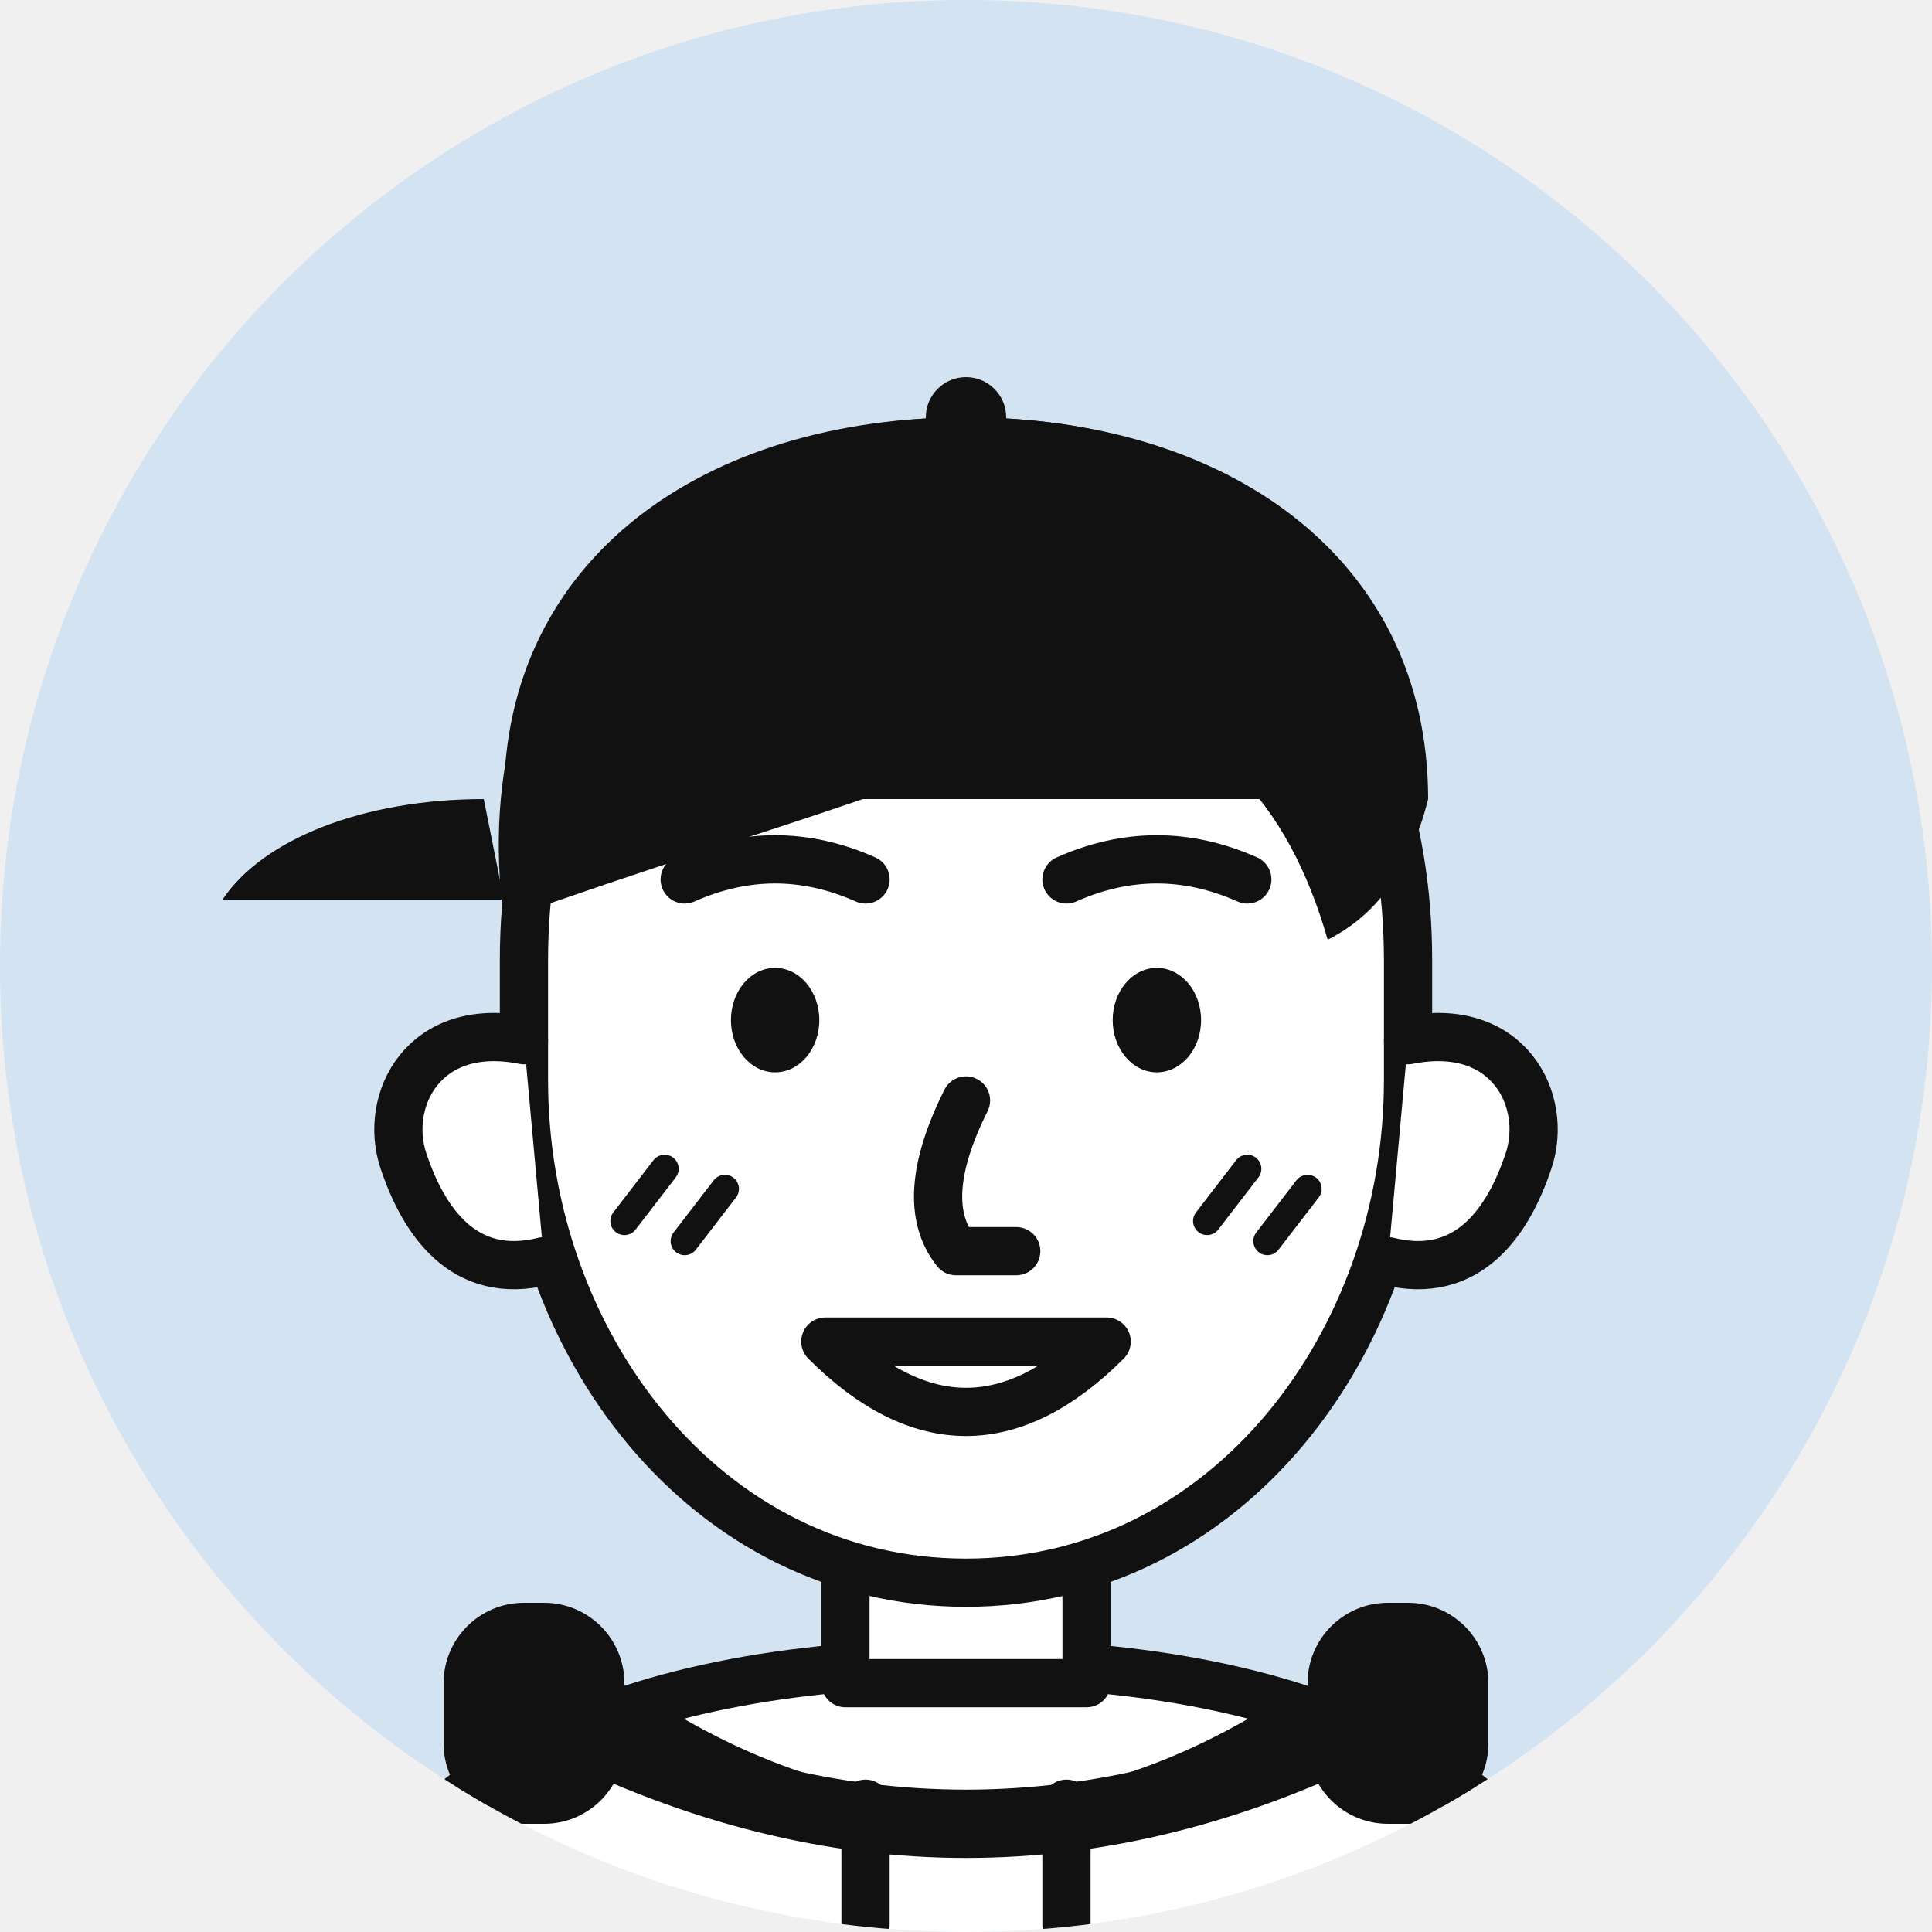
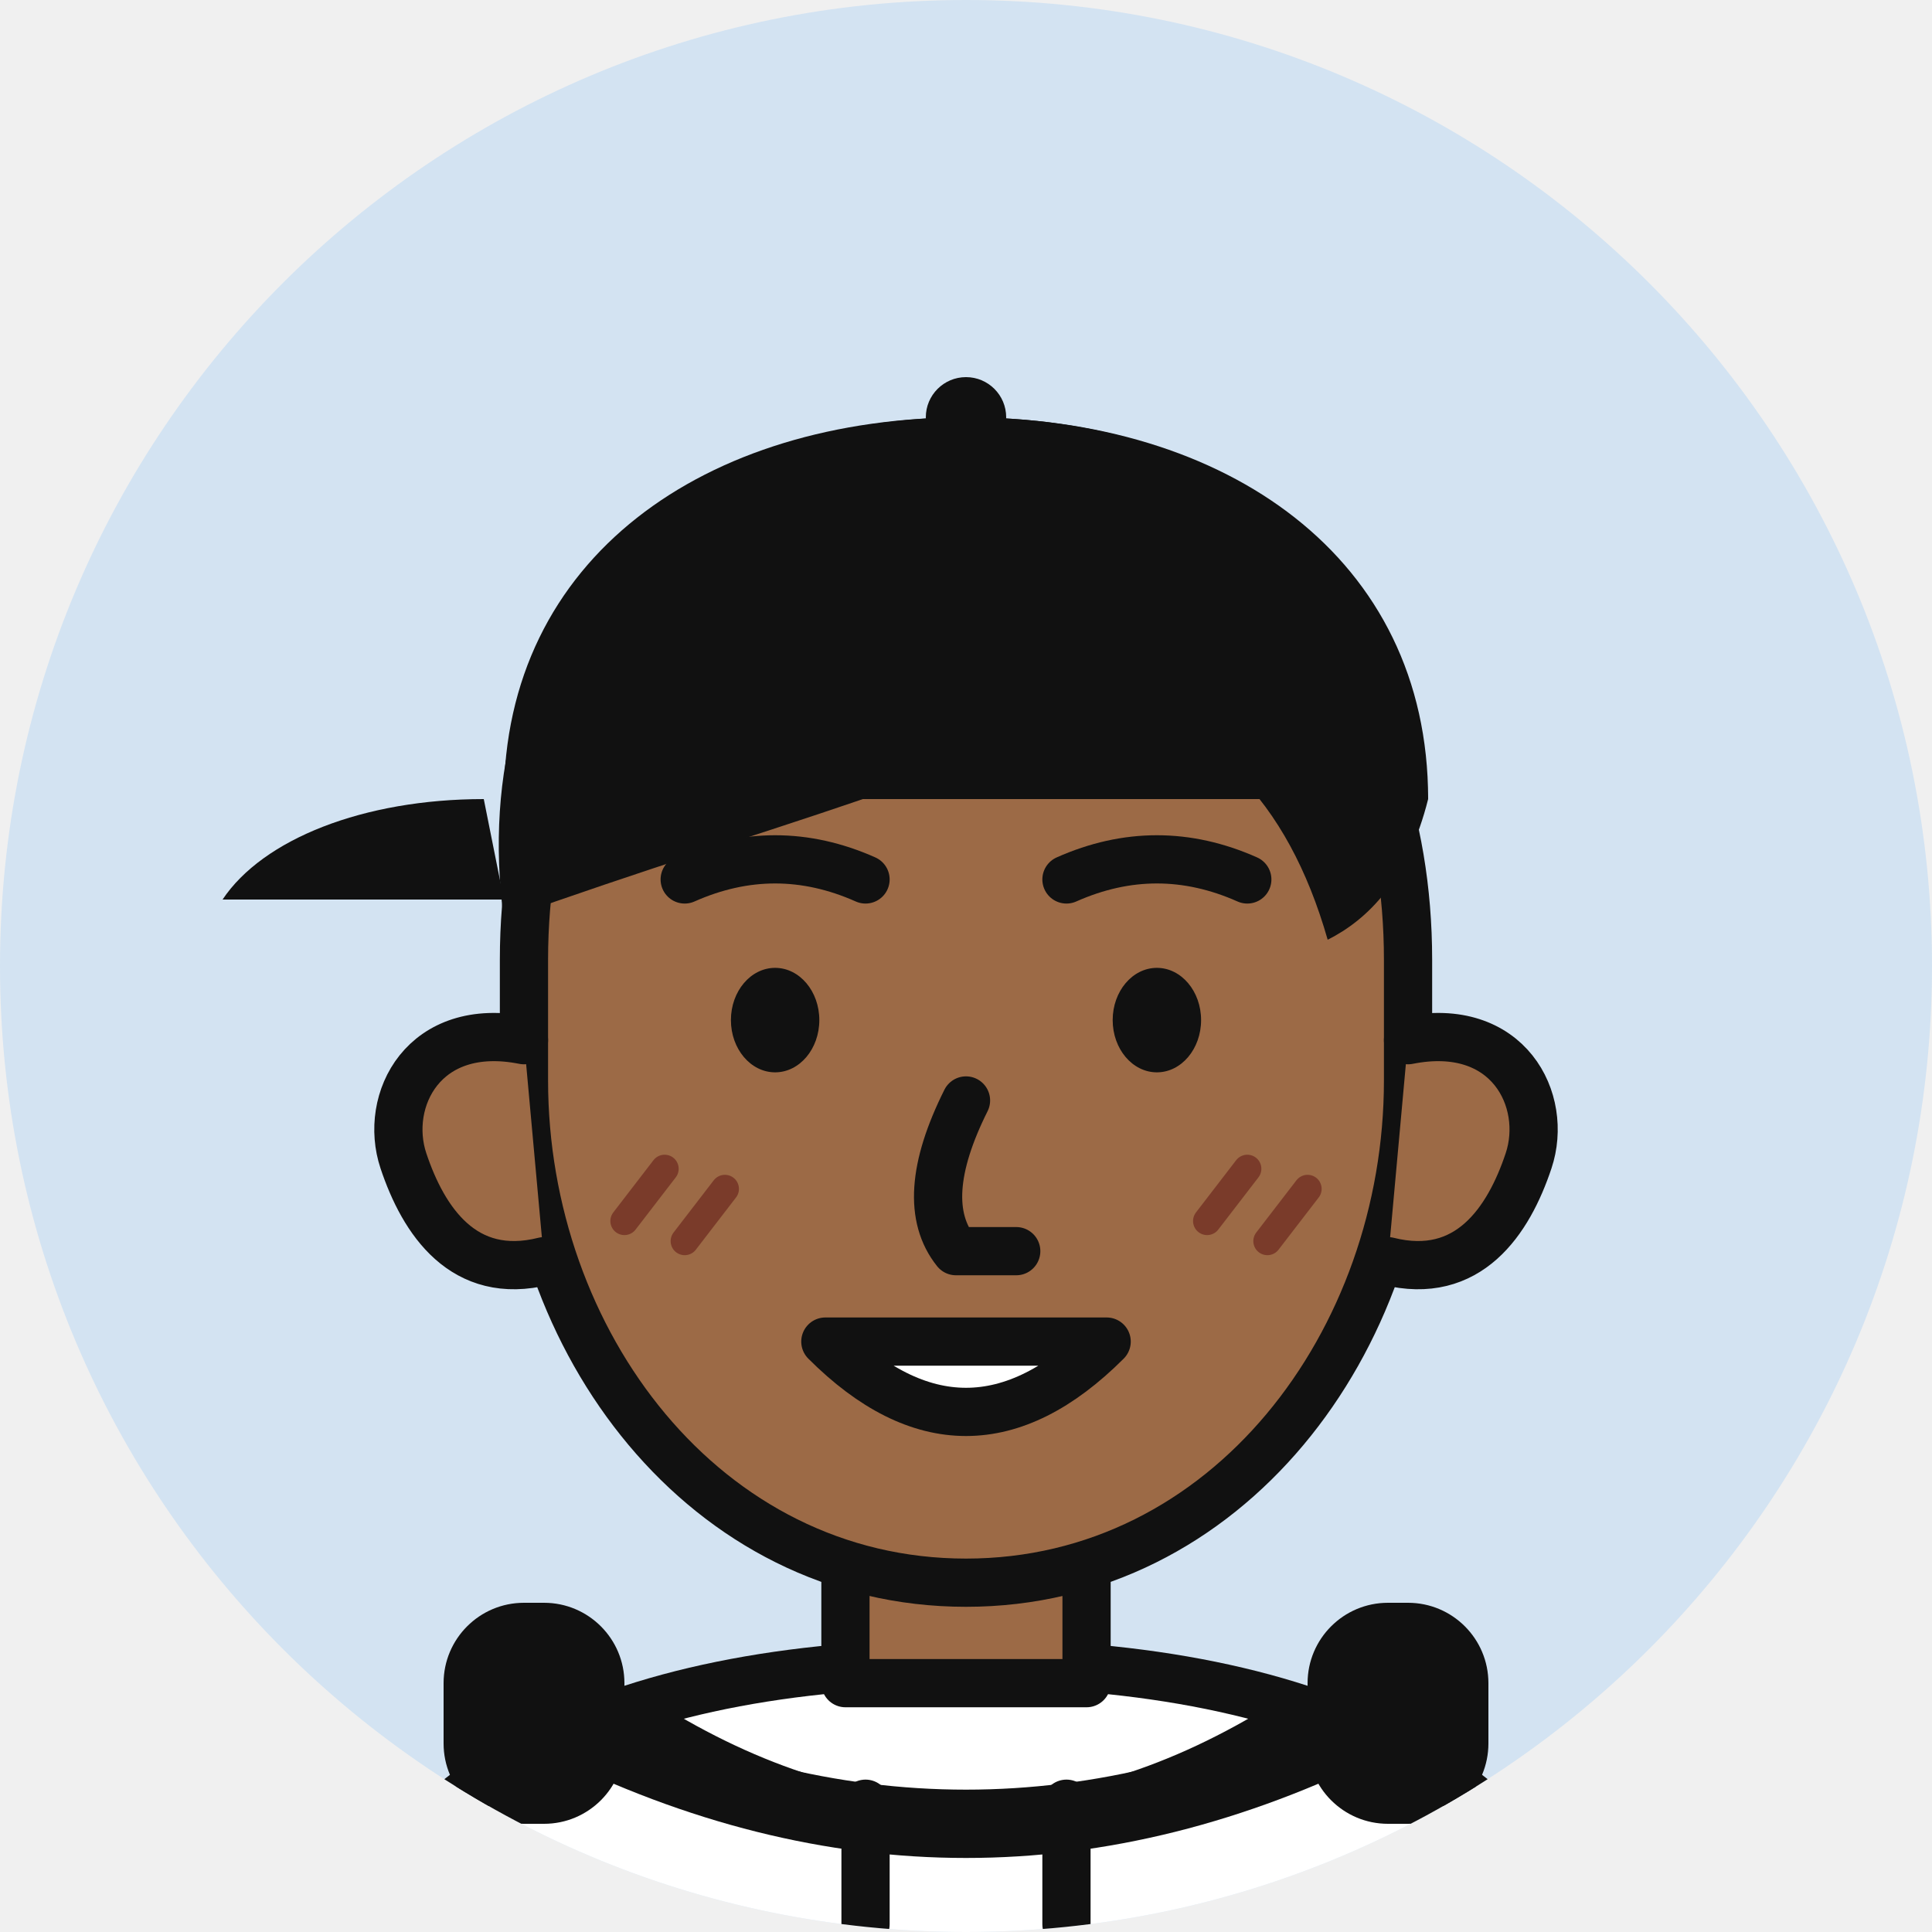
<svg xmlns="http://www.w3.org/2000/svg" viewBox="0 0 100 100">
  <defs>
    <clipPath id="c2">
      <circle cx="50" cy="50" r="50" />
    </clipPath>
  </defs>
  <g clip-path="url(#c2)">
    <rect width="100" height="100" fill="#D3E3F2" />
    <g transform="translate(50 58) scale(1.04) translate(-50 -56)">
      <path d="M18 100c3-11 14-17 32-17s29 6 32 17" fill="#fff" stroke="#111" stroke-width="2.4" stroke-linecap="round" stroke-linejoin="round" />
      <path d="M34 86q16 10 32 0" fill="none" stroke="#111" stroke-width="2.4" stroke-linecap="round" stroke-linejoin="round" />
      <path d="M45 90v6M55 90v6" stroke="#111" stroke-width="2.4" stroke-linecap="round" stroke-linejoin="round" />
-       <path d="M44 76v8h12v-8" fill="#fff" stroke="#111" stroke-width="2.4" stroke-linecap="round" stroke-linejoin="round" />
-       <path d="M28 48c0-14 9-24 22-24s22 10 22 24v6c0 13-9 25-22 25s-22-12-22-25z" fill="#fff" stroke="#111" stroke-width="2.4" stroke-linecap="round" stroke-linejoin="round" />
-       <path d="M28 52c-5-1-7 3-6 6s3 6 7 5M72 52c5-1 7 3 6 6s-3 6-7 5" fill="#fff" stroke="#111" stroke-width="2.4" stroke-linecap="round" stroke-linejoin="round" />
+       <path d="M44 76v8h12v-8" fill="#9C6A46" stroke="#111" stroke-width="2.4" stroke-linecap="round" stroke-linejoin="round" />
+       <path d="M28 48c0-14 9-24 22-24s22 10 22 24v6c0 13-9 25-22 25s-22-12-22-25z" fill="#9C6A46" stroke="#111" stroke-width="2.4" stroke-linecap="round" stroke-linejoin="round" />
+       <path d="M28 52c-5-1-7 3-6 6s3 6 7 5M72 52c5-1 7 3 6 6s-3 6-7 5" fill="#9C6A46" stroke="#111" stroke-width="2.4" stroke-linecap="round" stroke-linejoin="round" />
      <ellipse cx="40.5" cy="51" rx="2.2" ry="2.6" fill="#111" />
      <ellipse cx="59.5" cy="51" rx="2.2" ry="2.6" fill="#111" />
      <path d="M36 44q4.5-2 9 0M55 44q4.5-2 9 0" fill="none" stroke="#111" stroke-width="2.4" stroke-linecap="round" stroke-linejoin="round" />
      <path d="M50 55q-2.5 5-.5 7.5h3" fill="none" stroke="#111" stroke-width="2.4" stroke-linecap="round" stroke-linejoin="round" />
      <path d="M43 67q7 7 14 0z" fill="#fff" stroke="#111" stroke-width="2.4" stroke-linecap="round" stroke-linejoin="round" />
-       <path d="M33 61l2-2.6M36 62l2-2.6M62 61l2-2.6M65 62l2-2.6" stroke="#111" stroke-width="1.4" stroke-linecap="round" />
+       <path d="M33 61l2-2.6M36 62l2-2.6M62 61l2-2.6M65 62l2-2.6" stroke="#7A3B2A" stroke-width="1.4" stroke-linecap="round" />
      <path d="M27 46c-2-15 8-25 23-25 13 0 22 7 23 19-1 4-3 6-5 7-2-7-6-11-12-12-6 4-15 6-29 11z" fill="#111" />
      <path d="M27 40c0-12 10-19 23-19s23 7 23 19z" fill="#111" />
      <path d="M26 40c-6 0-11 2-13 5h14z" fill="#111" />
      <circle cx="50" cy="21" r="2" fill="#111" />
      <path d="M30 86q20 10 40 0" fill="none" stroke="#111" stroke-width="3.4" />
      <rect x="24" y="80" width="9" height="11" rx="4" fill="#111" />
      <rect x="67" y="80" width="9" height="11" rx="4" fill="#111" />
    </g>
  </g>
</svg>
